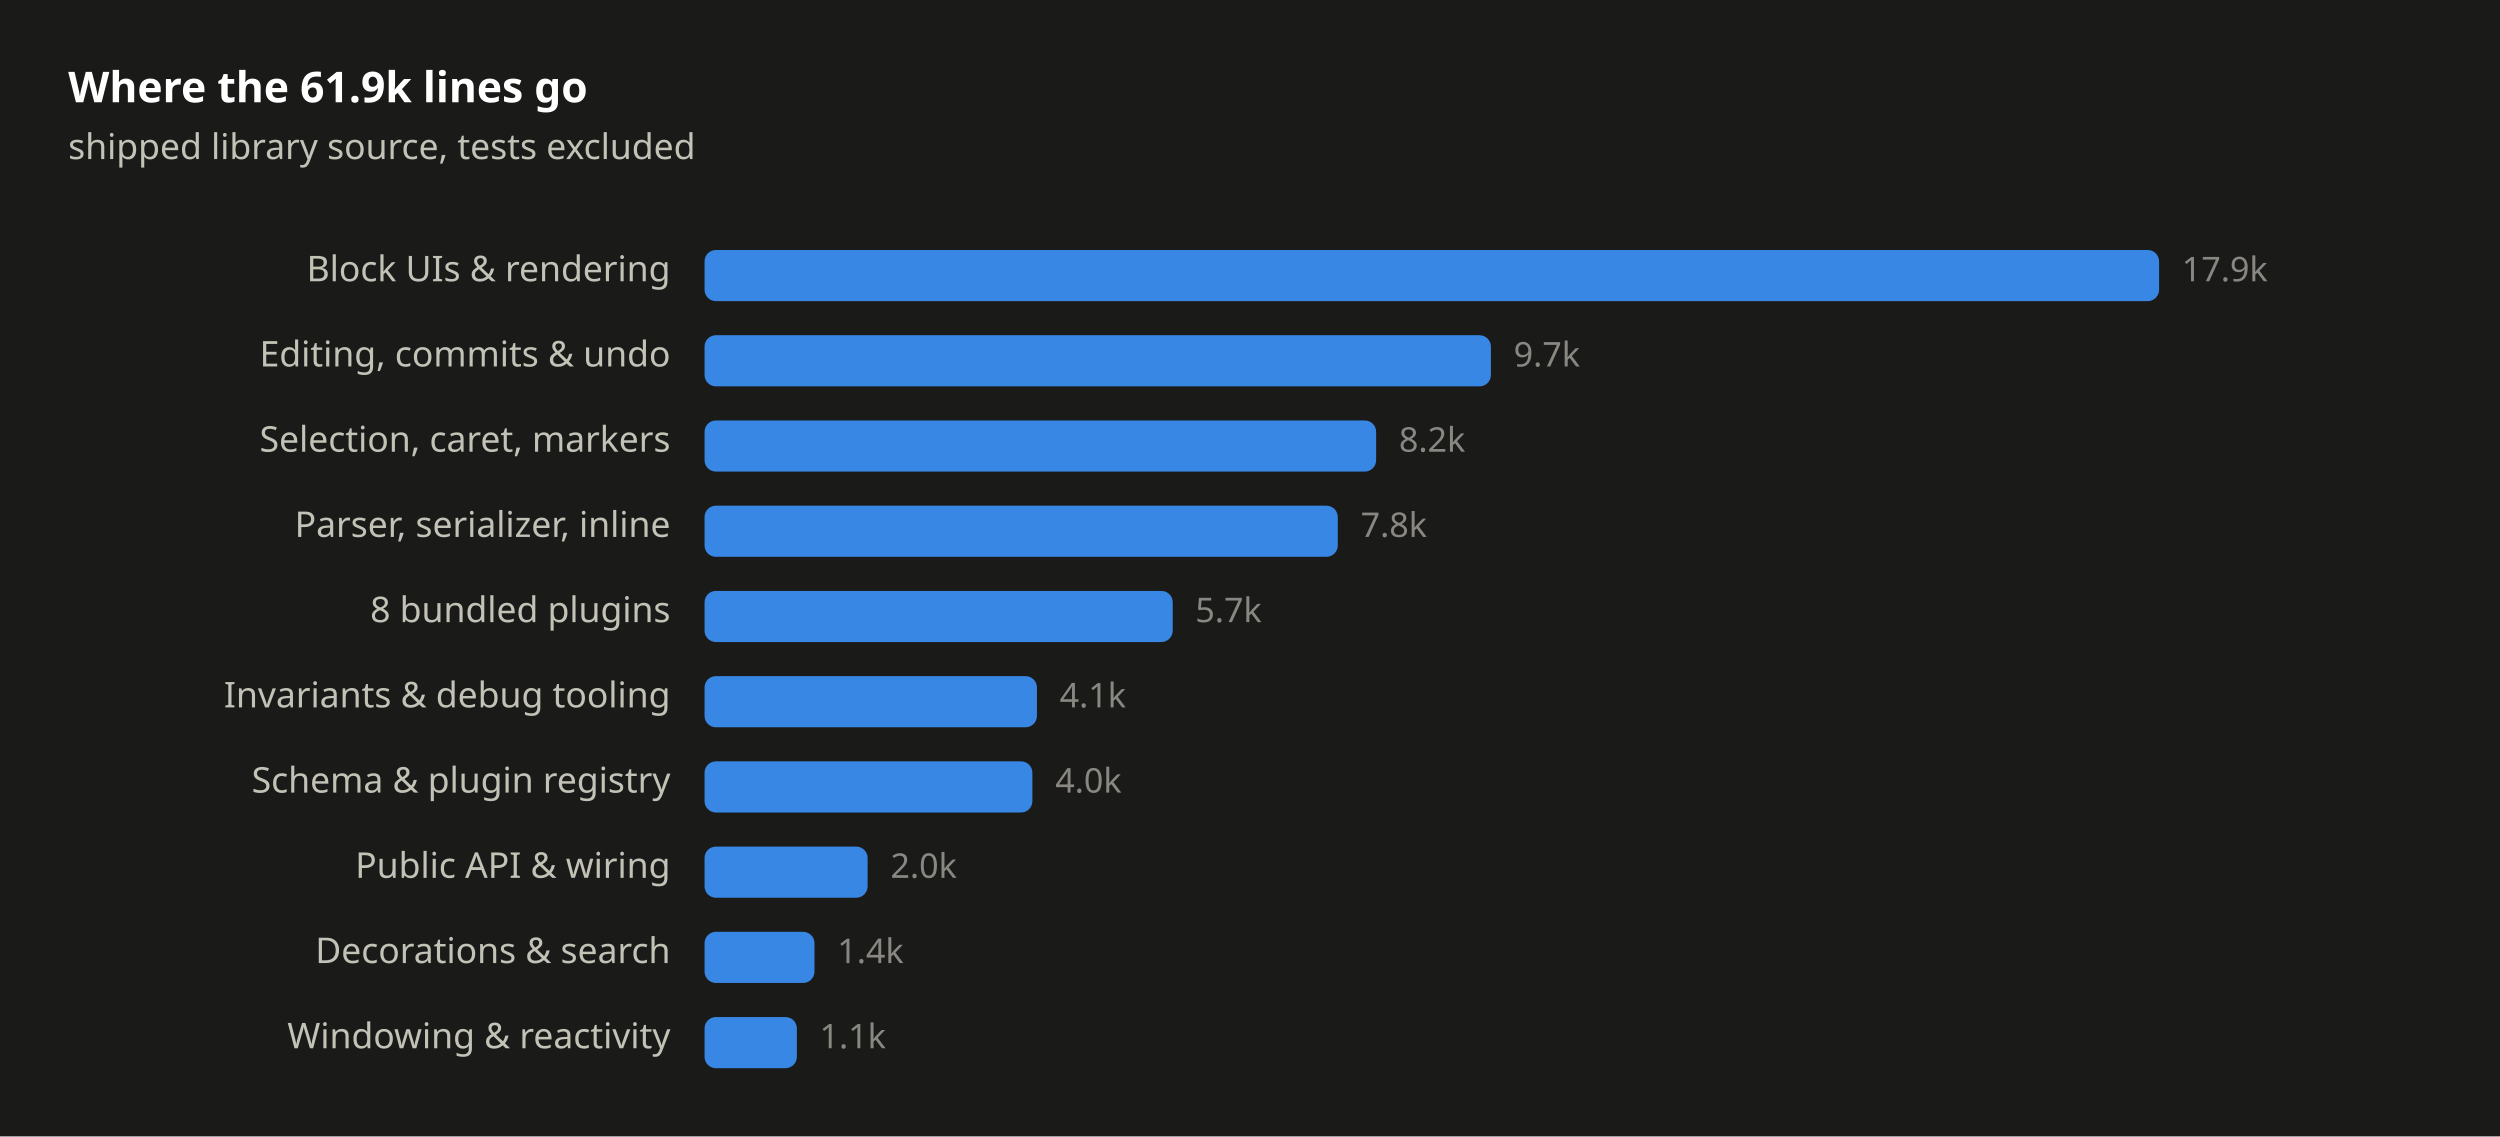
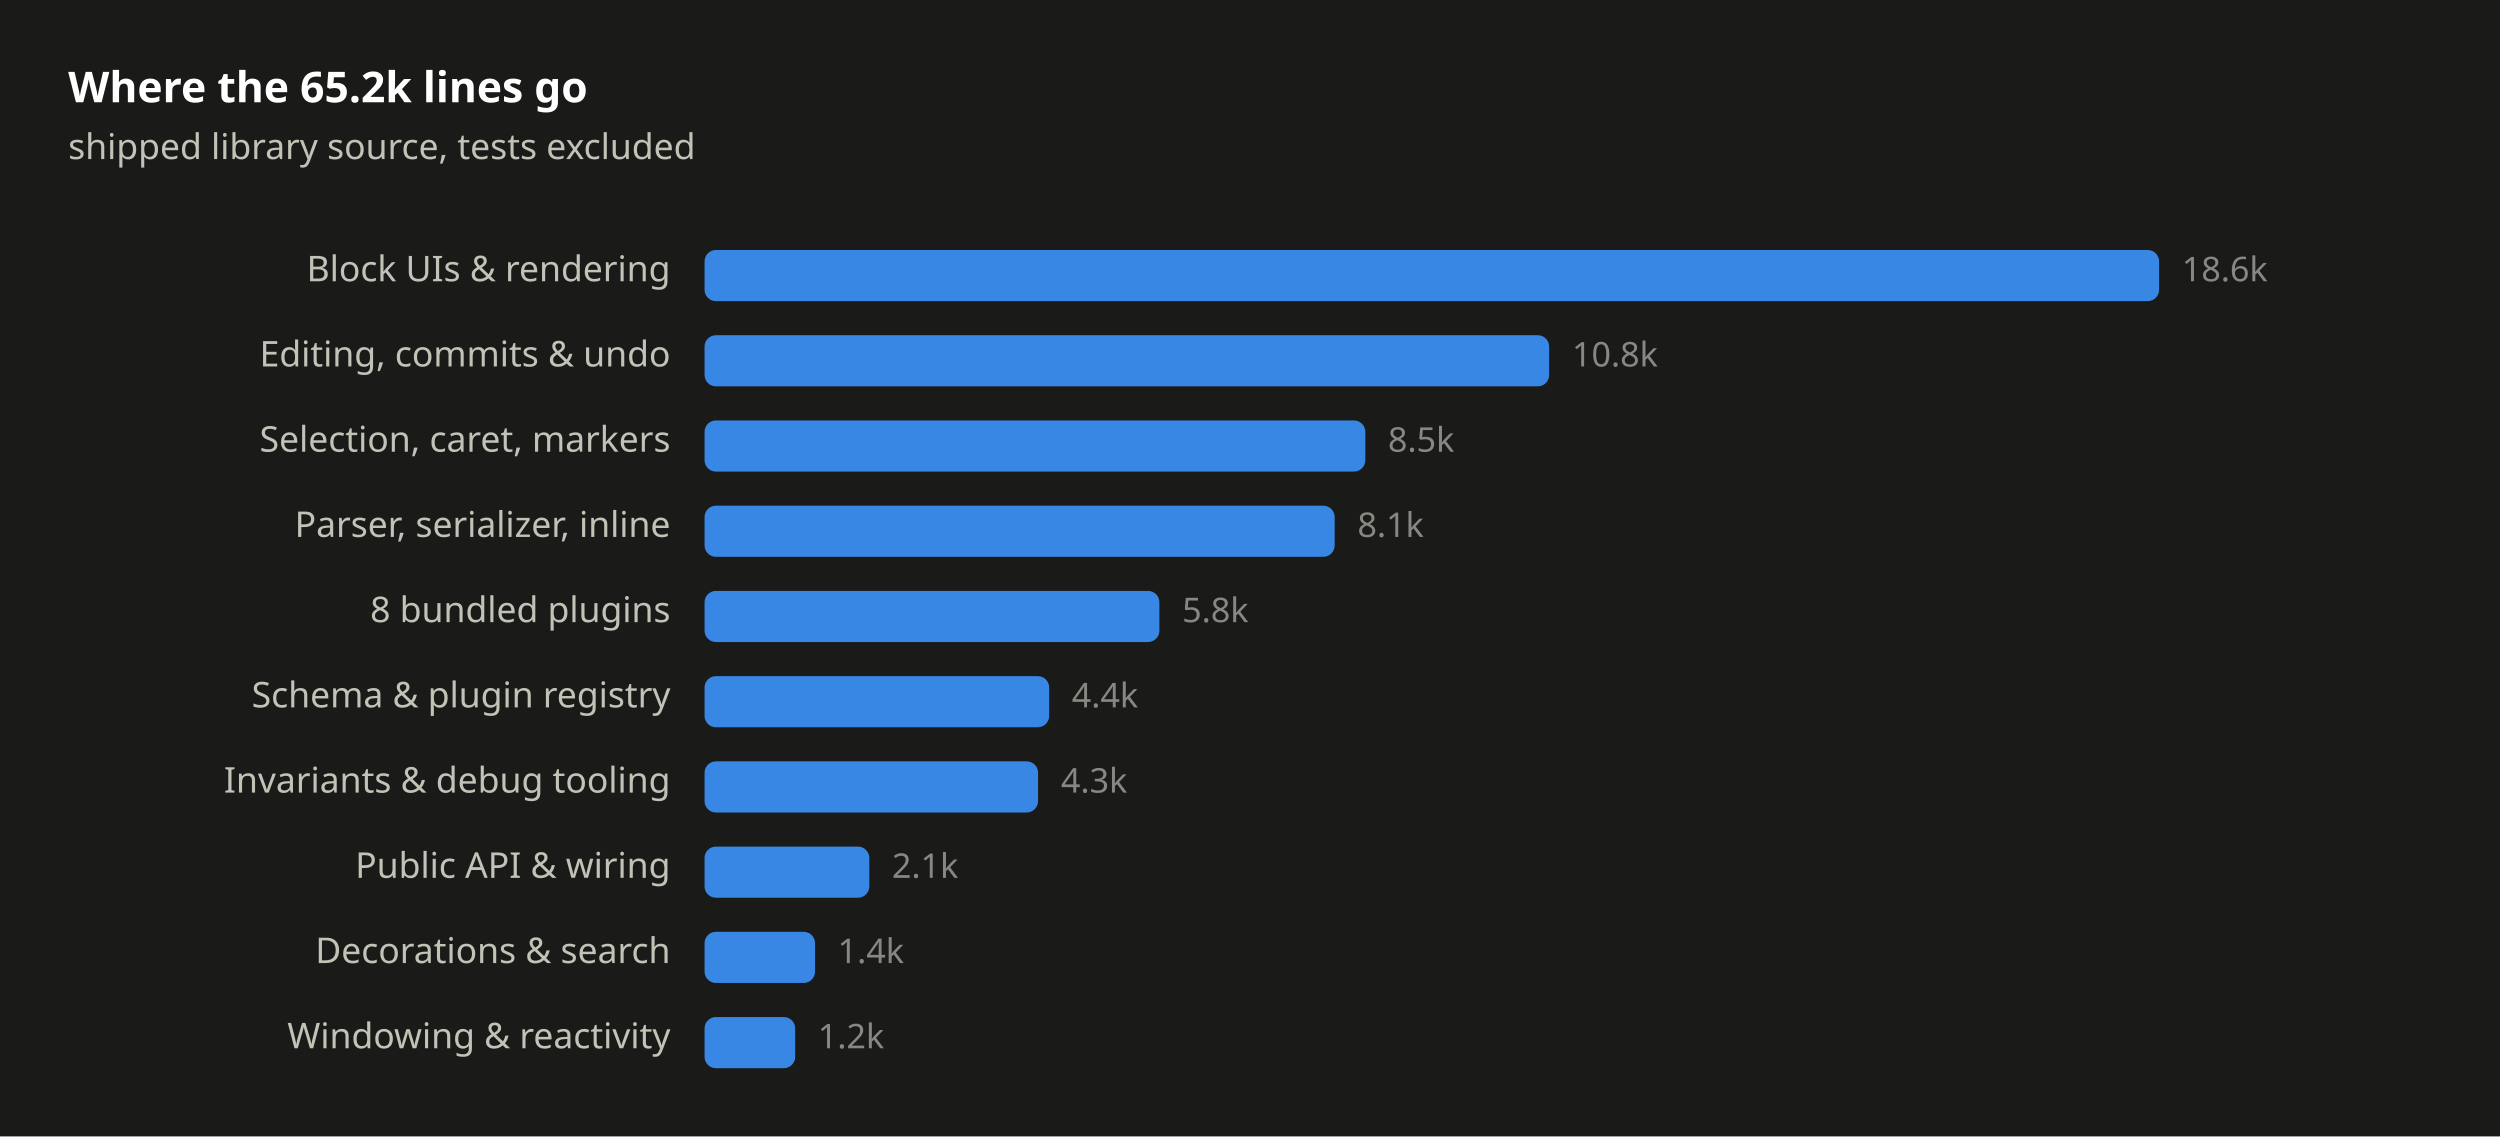
- <svg xmlns="http://www.w3.org/2000/svg" width="880" height="400" viewBox="0 0 880 400" role="img" aria-label="Library source by area: Block UIs &amp; rendering 17.9k, Editing, commits &amp; undo 9.7k, Selection, caret, markers 8.2k, Parser, serializer, inline 7.8k, 8 bundled plugins 5.7k, Invariants &amp; debug tooling 4.1k, Schema &amp; plugin registry 4.0k, Public API &amp; wiring 2.0k, Decorations &amp; search 1.4k, Windowing &amp; reactivity 1.1k. About 61.9k lines total.">
+ <svg xmlns="http://www.w3.org/2000/svg" width="880" height="400" viewBox="0 0 880 400" role="img" aria-label="Library source by area: Block UIs &amp; rendering 18.6k, Editing, commits &amp; undo 10.8k, Selection, caret, markers 8.5k, Parser, serializer, inline 8.1k, 8 bundled plugins 5.8k, Schema &amp; plugin registry 4.4k, Invariants &amp; debug tooling 4.3k, Public API &amp; wiring 2.1k, Decorations &amp; search 1.4k, Windowing &amp; reactivity 1.2k. About 65.2k lines total.">
  <rect width="880" height="400" fill="#1a1a19" />
-   <text x="24" y="36" font-family="system-ui, sans-serif" font-size="15" font-weight="600" fill="#ffffff" text-anchor="start">Where the 61.9k lines go</text>
+   <text x="24" y="36" font-family="system-ui, sans-serif" font-size="15" font-weight="600" fill="#ffffff" text-anchor="start">Where the 65.2k lines go</text>
  <text x="24" y="56" font-family="system-ui, sans-serif" font-size="12.5" font-weight="400" fill="#c3c2b7" text-anchor="start">shipped library source, tests excluded</text>
  <text x="236" y="99" font-family="system-ui, sans-serif" font-size="12.5" font-weight="400" fill="#c3c2b7" text-anchor="end">Block UIs &amp; rendering</text>
  <rect x="248" y="88" width="512.0" height="18" rx="4" fill="#3987e5" />
-   <text x="768" y="99" font-family="system-ui, sans-serif" font-size="12" font-weight="400" fill="#898781" text-anchor="start" style="font-variant-numeric:tabular-nums">17.9k</text>
+   <text x="768" y="99" font-family="system-ui, sans-serif" font-size="12" font-weight="400" fill="#898781" text-anchor="start" style="font-variant-numeric:tabular-nums">18.6k</text>
  <text x="236" y="129" font-family="system-ui, sans-serif" font-size="12.5" font-weight="400" fill="#c3c2b7" text-anchor="end">Editing, commits &amp; undo</text>
-   <rect x="248" y="118" width="276.8" height="18" rx="4" fill="#3987e5" />
-   <text x="532.813" y="129" font-family="system-ui, sans-serif" font-size="12" font-weight="400" fill="#898781" text-anchor="start" style="font-variant-numeric:tabular-nums">9.7k</text>
+   <rect x="248" y="118" width="297.3" height="18" rx="4" fill="#3987e5" />
+   <text x="553.342" y="129" font-family="system-ui, sans-serif" font-size="12" font-weight="400" fill="#898781" text-anchor="start" style="font-variant-numeric:tabular-nums">10.8k</text>
  <text x="236" y="159" font-family="system-ui, sans-serif" font-size="12.5" font-weight="400" fill="#c3c2b7" text-anchor="end">Selection, caret, markers</text>
-   <rect x="248" y="148" width="236.4" height="18" rx="4" fill="#3987e5" />
-   <text x="492.42" y="159" font-family="system-ui, sans-serif" font-size="12" font-weight="400" fill="#898781" text-anchor="start" style="font-variant-numeric:tabular-nums">8.2k</text>
+   <rect x="248" y="148" width="232.6" height="18" rx="4" fill="#3987e5" />
+   <text x="488.563" y="159" font-family="system-ui, sans-serif" font-size="12" font-weight="400" fill="#898781" text-anchor="start" style="font-variant-numeric:tabular-nums">8.5k</text>
  <text x="236" y="189" font-family="system-ui, sans-serif" font-size="12.5" font-weight="400" fill="#c3c2b7" text-anchor="end">Parser, serializer, inline</text>
-   <rect x="248" y="178" width="222.9" height="18" rx="4" fill="#3987e5" />
-   <text x="478.946" y="189" font-family="system-ui, sans-serif" font-size="12" font-weight="400" fill="#898781" text-anchor="start" style="font-variant-numeric:tabular-nums">7.8k</text>
+   <rect x="248" y="178" width="221.8" height="18" rx="4" fill="#3987e5" />
+   <text x="477.825" y="189" font-family="system-ui, sans-serif" font-size="12" font-weight="400" fill="#898781" text-anchor="start" style="font-variant-numeric:tabular-nums">8.1k</text>
  <text x="236" y="219" font-family="system-ui, sans-serif" font-size="12.5" font-weight="400" fill="#c3c2b7" text-anchor="end">8 bundled plugins</text>
-   <rect x="248" y="208" width="164.8" height="18" rx="4" fill="#3987e5" />
-   <text x="420.752" y="219" font-family="system-ui, sans-serif" font-size="12" font-weight="400" fill="#898781" text-anchor="start" style="font-variant-numeric:tabular-nums">5.7k</text>
-   <text x="236" y="249" font-family="system-ui, sans-serif" font-size="12.5" font-weight="400" fill="#c3c2b7" text-anchor="end">Invariants &amp; debug tooling</text>
-   <rect x="248" y="238" width="117.0" height="18" rx="4" fill="#3987e5" />
-   <text x="372.992" y="249" font-family="system-ui, sans-serif" font-size="12" font-weight="400" fill="#898781" text-anchor="start" style="font-variant-numeric:tabular-nums">4.1k</text>
-   <text x="236" y="279" font-family="system-ui, sans-serif" font-size="12.5" font-weight="400" fill="#c3c2b7" text-anchor="end">Schema &amp; plugin registry</text>
-   <rect x="248" y="268" width="115.4" height="18" rx="4" fill="#3987e5" />
-   <text x="371.444" y="279" font-family="system-ui, sans-serif" font-size="12" font-weight="400" fill="#898781" text-anchor="start" style="font-variant-numeric:tabular-nums">4.0k</text>
+   <rect x="248" y="208" width="160.1" height="18" rx="4" fill="#3987e5" />
+   <text x="416.122" y="219" font-family="system-ui, sans-serif" font-size="12" font-weight="400" fill="#898781" text-anchor="start" style="font-variant-numeric:tabular-nums">5.8k</text>
+   <text x="236" y="249" font-family="system-ui, sans-serif" font-size="12.5" font-weight="400" fill="#c3c2b7" text-anchor="end">Schema &amp; plugin registry</text>
+   <rect x="248" y="238" width="121.3" height="18" rx="4" fill="#3987e5" />
+   <text x="377.265" y="249" font-family="system-ui, sans-serif" font-size="12" font-weight="400" fill="#898781" text-anchor="start" style="font-variant-numeric:tabular-nums">4.4k</text>
+   <text x="236" y="279" font-family="system-ui, sans-serif" font-size="12.5" font-weight="400" fill="#c3c2b7" text-anchor="end">Invariants &amp; debug tooling</text>
+   <rect x="248" y="268" width="117.4" height="18" rx="4" fill="#3987e5" />
+   <text x="373.448" y="279" font-family="system-ui, sans-serif" font-size="12" font-weight="400" fill="#898781" text-anchor="start" style="font-variant-numeric:tabular-nums">4.3k</text>
  <text x="236" y="309" font-family="system-ui, sans-serif" font-size="12.5" font-weight="400" fill="#c3c2b7" text-anchor="end">Public API &amp; wiring</text>
-   <rect x="248" y="298" width="57.4" height="18" rx="4" fill="#3987e5" />
-   <text x="313.449" y="309" font-family="system-ui, sans-serif" font-size="12" font-weight="400" fill="#898781" text-anchor="start" style="font-variant-numeric:tabular-nums">2.0k</text>
+   <rect x="248" y="298" width="58.0" height="18" rx="4" fill="#3987e5" />
+   <text x="313.969" y="309" font-family="system-ui, sans-serif" font-size="12" font-weight="400" fill="#898781" text-anchor="start" style="font-variant-numeric:tabular-nums">2.1k</text>
  <text x="236" y="339" font-family="system-ui, sans-serif" font-size="12.5" font-weight="400" fill="#c3c2b7" text-anchor="end">Decorations &amp; search</text>
-   <rect x="248" y="328" width="38.7" height="18" rx="4" fill="#3987e5" />
-   <text x="294.73" y="339" font-family="system-ui, sans-serif" font-size="12" font-weight="400" fill="#898781" text-anchor="start" style="font-variant-numeric:tabular-nums">1.4k</text>
+   <rect x="248" y="328" width="38.9" height="18" rx="4" fill="#3987e5" />
+   <text x="294.857" y="339" font-family="system-ui, sans-serif" font-size="12" font-weight="400" fill="#898781" text-anchor="start" style="font-variant-numeric:tabular-nums">1.4k</text>
  <text x="236" y="369" font-family="system-ui, sans-serif" font-size="12.5" font-weight="400" fill="#c3c2b7" text-anchor="end">Windowing &amp; reactivity</text>
-   <rect x="248" y="358" width="32.5" height="18" rx="4" fill="#3987e5" />
-   <text x="288.48" y="369" font-family="system-ui, sans-serif" font-size="12" font-weight="400" fill="#898781" text-anchor="start" style="font-variant-numeric:tabular-nums">1.1k</text>
+   <rect x="248" y="358" width="31.9" height="18" rx="4" fill="#3987e5" />
+   <text x="287.882" y="369" font-family="system-ui, sans-serif" font-size="12" font-weight="400" fill="#898781" text-anchor="start" style="font-variant-numeric:tabular-nums">1.2k</text>
</svg>
